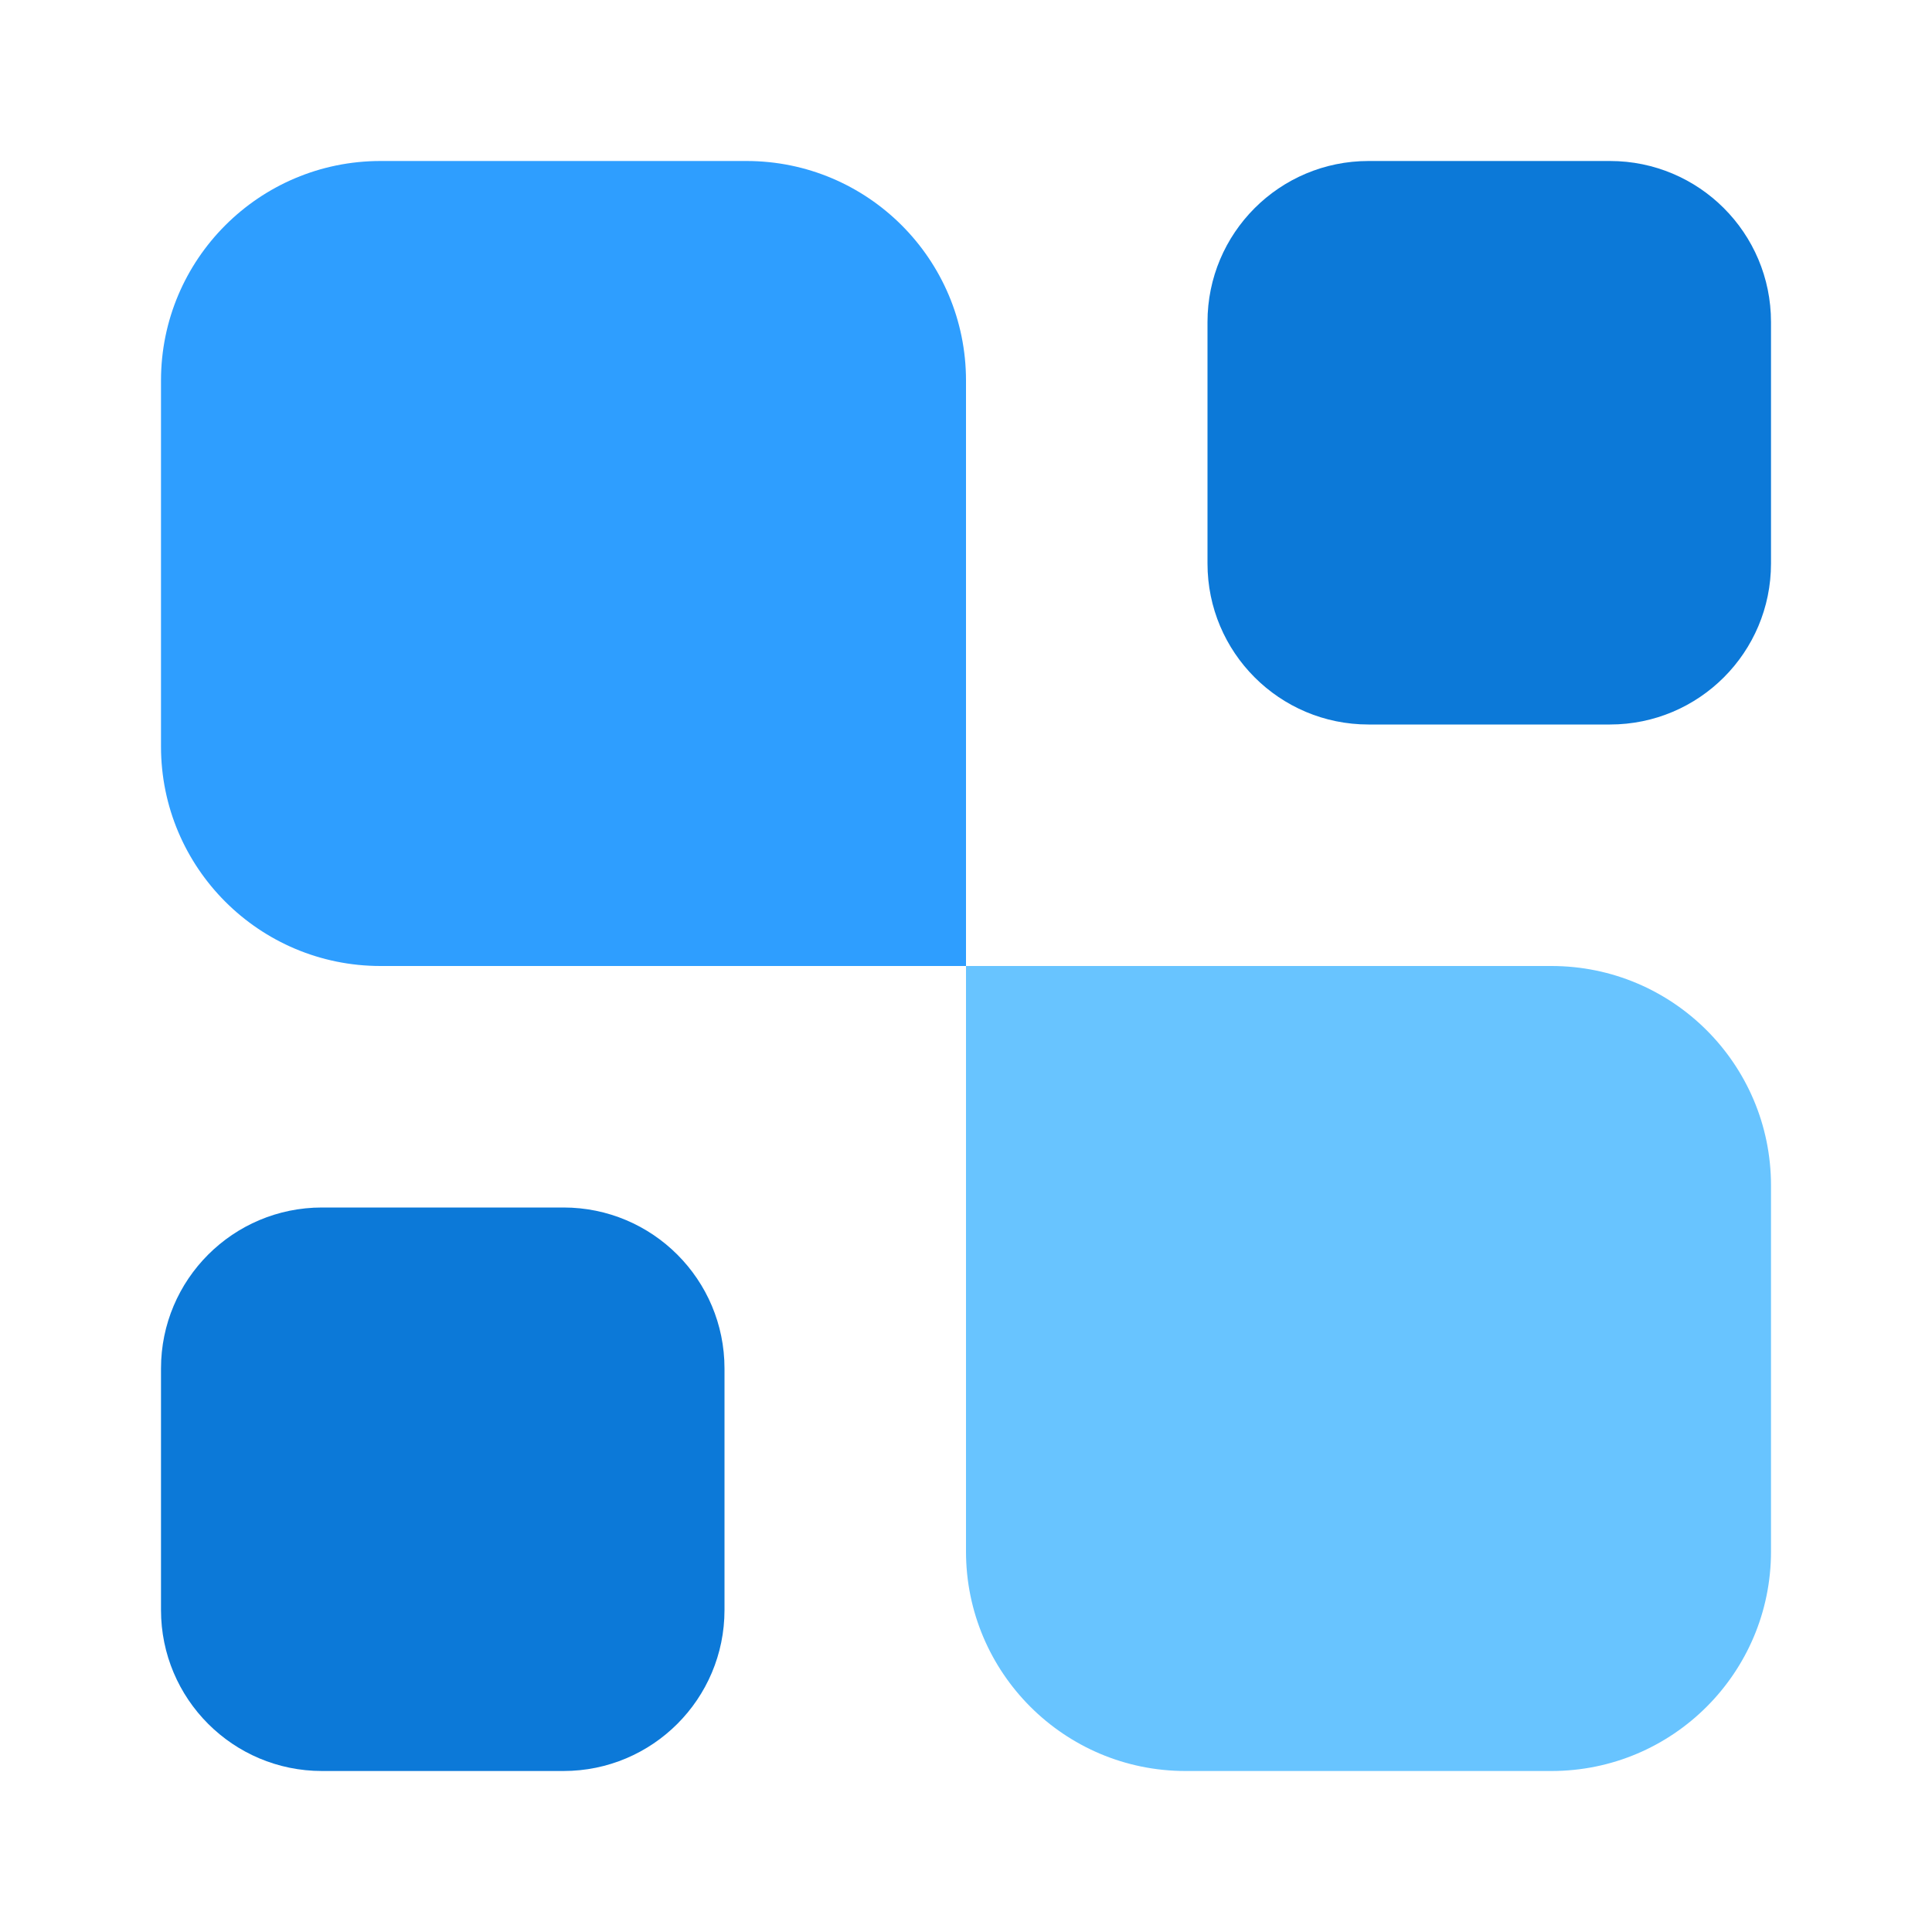
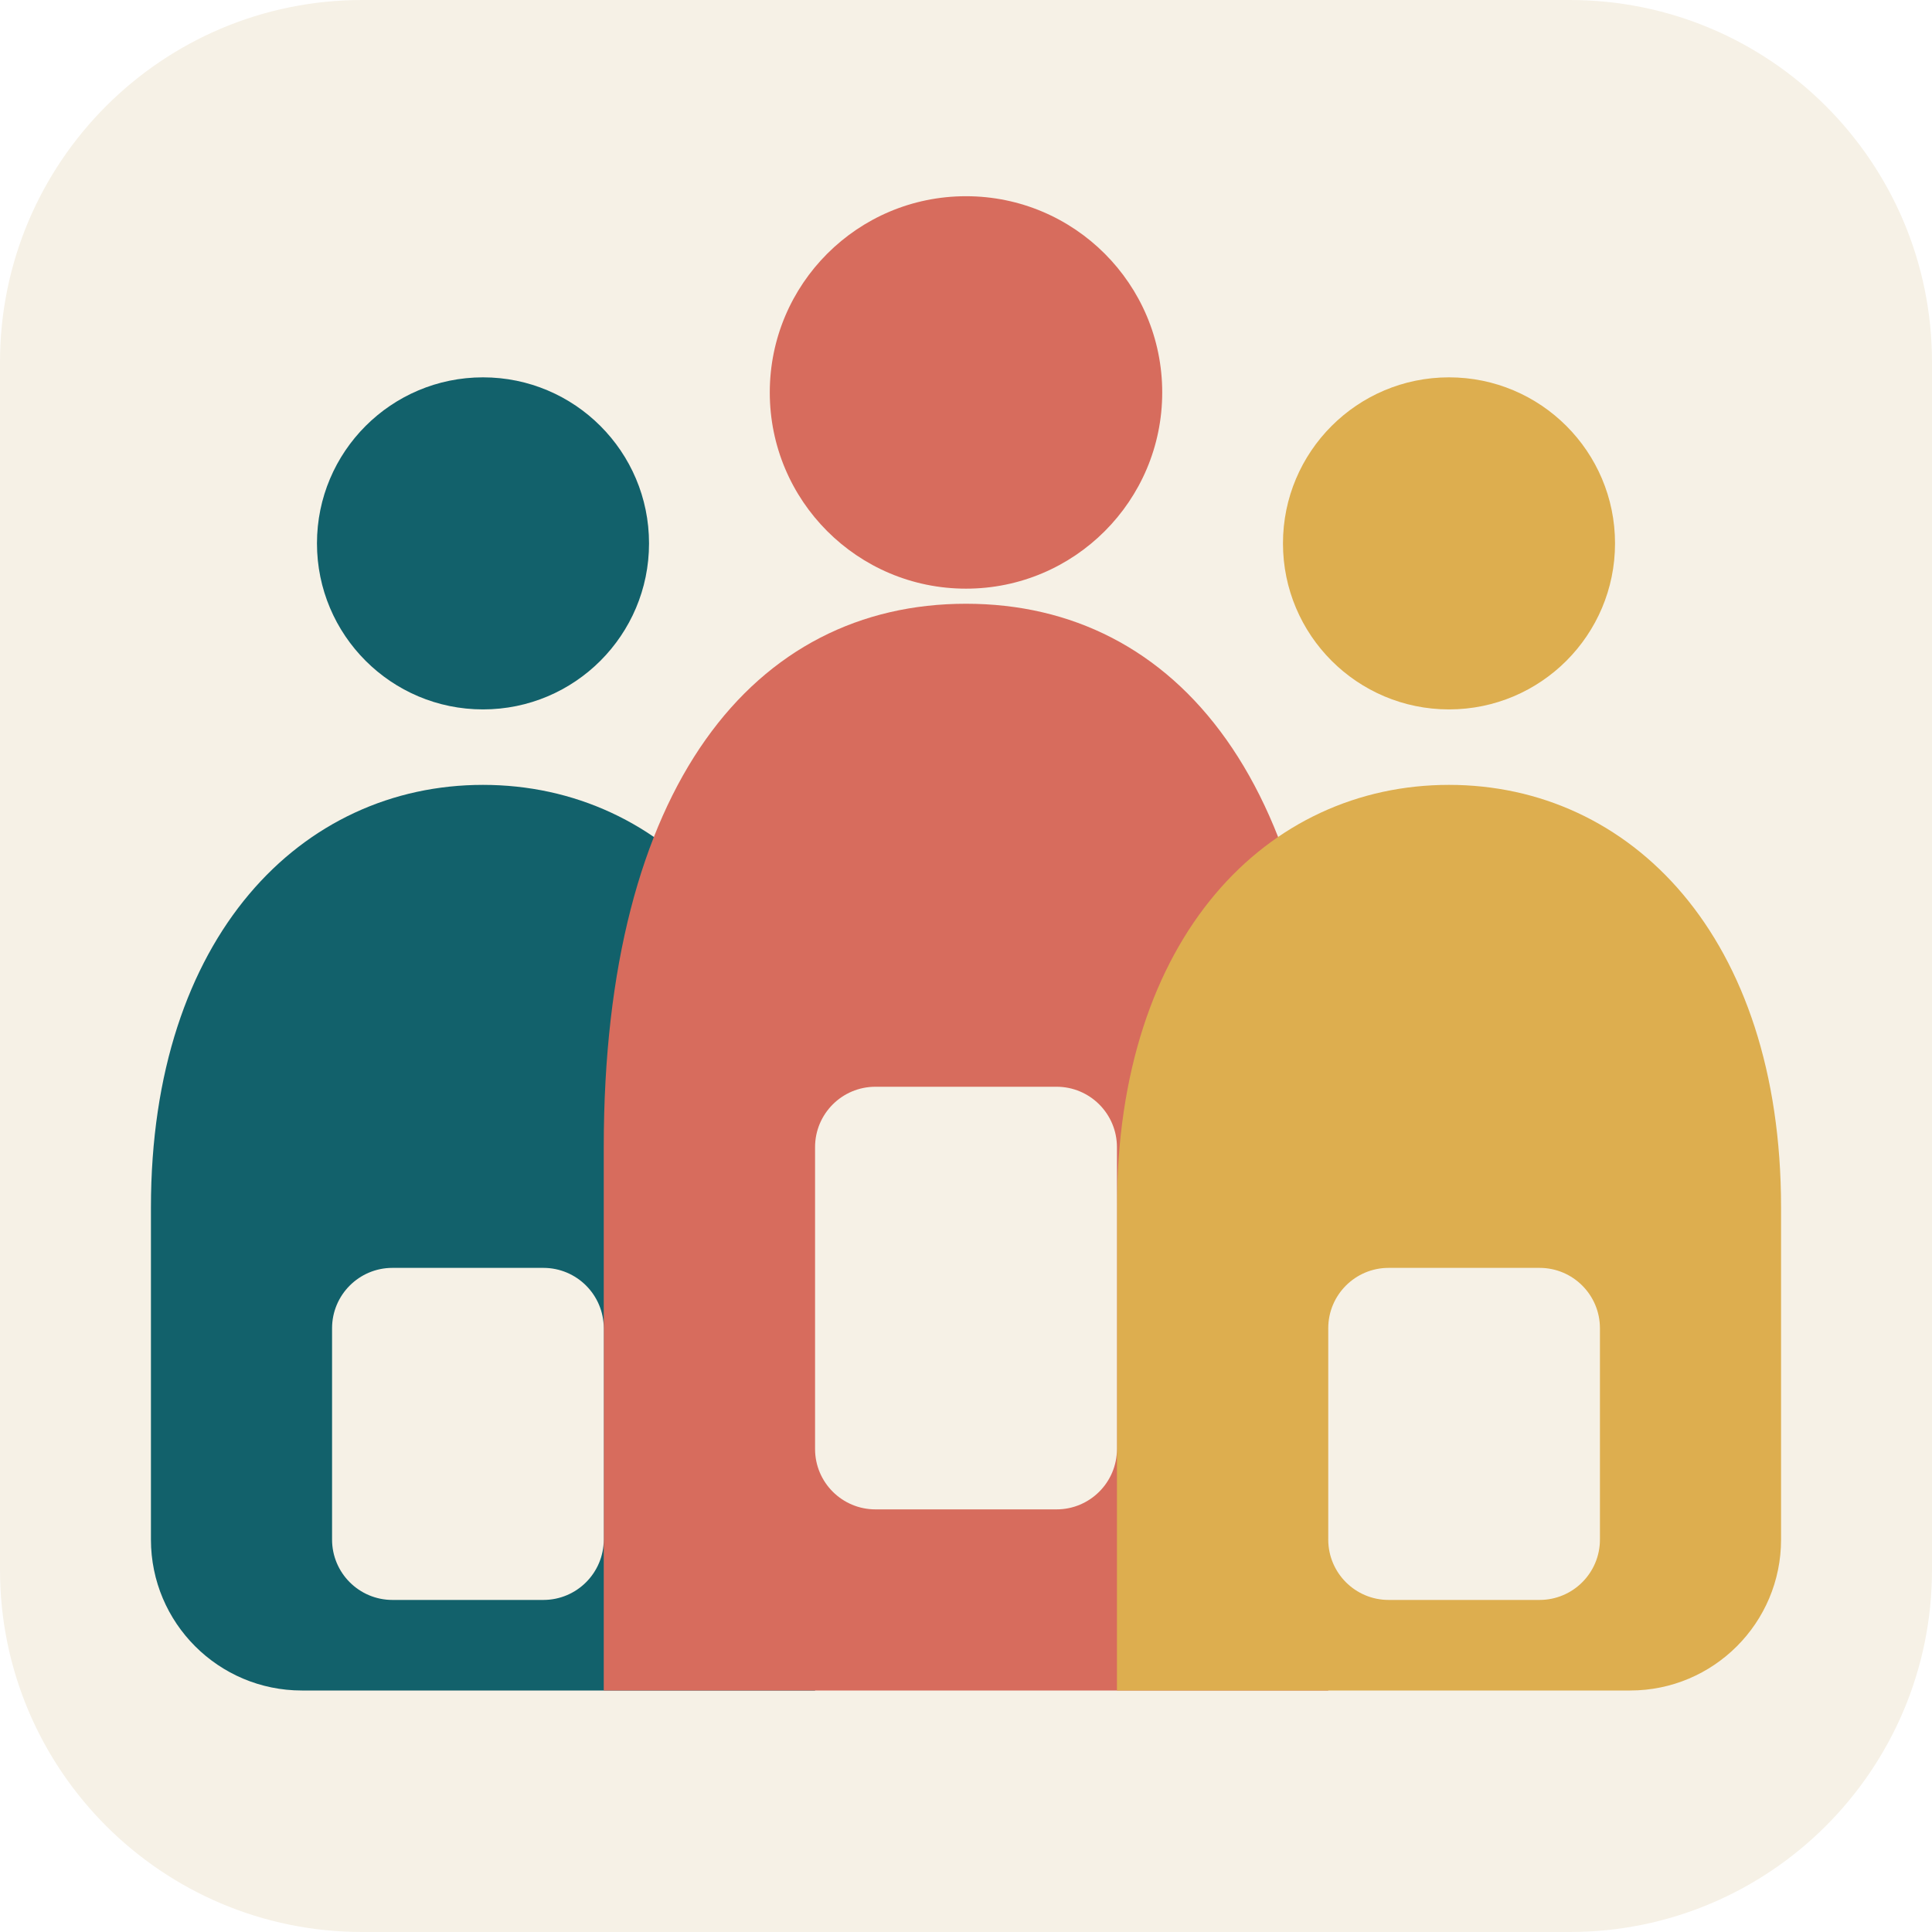
- <svg xmlns="http://www.w3.org/2000/svg" width="24" height="24" viewBox="0 0 24 24" fill="none">
-   <path d="M22 19.273C22 20.779 20.779 22 19.273 22H14.727C13.221 22 12 20.779 12 19.273V12H19.273C20.779 12 22 13.221 22 14.727V19.273Z" fill="#68C4FF" />
-   <path d="M20 2C21.105 2 22 2.895 22 4V7C22 8.105 21.105 9 20 9H17C15.895 9 15 8.105 15 7V4C15 2.895 15.895 2 17 2H20Z" fill="#0C79D8" />
-   <path d="M7 15C8.105 15 9 15.895 9 17V20C9 21.105 8.105 22 7 22H4C2.895 22 2 21.105 2 20V17C2 15.895 2.895 15 4 15H7Z" fill="#0C79D8" />
-   <path d="M12 12H4.727C3.221 12 2 10.779 2 9.273V4.727C2 3.221 3.221 2 4.727 2H9.273C10.779 2 12 3.221 12 4.727V12Z" fill="#2E9EFF" />
+ <svg xmlns="http://www.w3.org/2000/svg" viewBox="0 0 64 64" role="img" aria-label="Vitrina Cerca">
+   <rect width="64" height="64" rx="12" fill="#F6F1E6" />
+   <circle cx="16" cy="18" r="5.5" fill="#12616B" />
+   <circle cx="32" cy="13" r="6.5" fill="#D76C5D" />
+   <circle cx="48" cy="18" r="5.5" fill="#DDAE4F" />
+   <path d="M5 40c0-9 5-14 11-14s11 5 11 14v16H10a5 5 0 0 1-5-5V40Z" fill="#12616B" />
+   <path d="M20 38c0-12 5-18 12-18s12 6 12 18v18H20V38Z" fill="#D76C5D" />
+   <path d="M37 40c0-9 5-14 11-14s11 5 11 14v11a5 5 0 0 1-5 5H37V40Z" fill="#DDAE4F" />
+   <rect x="11" y="42" width="9" height="11" rx="2" fill="#F6F1E6" />
+   <rect x="27" y="36" width="10" height="14" rx="2" fill="#F6F1E6" />
+   <rect x="44" y="42" width="9" height="11" rx="2" fill="#F6F1E6" />
</svg>
